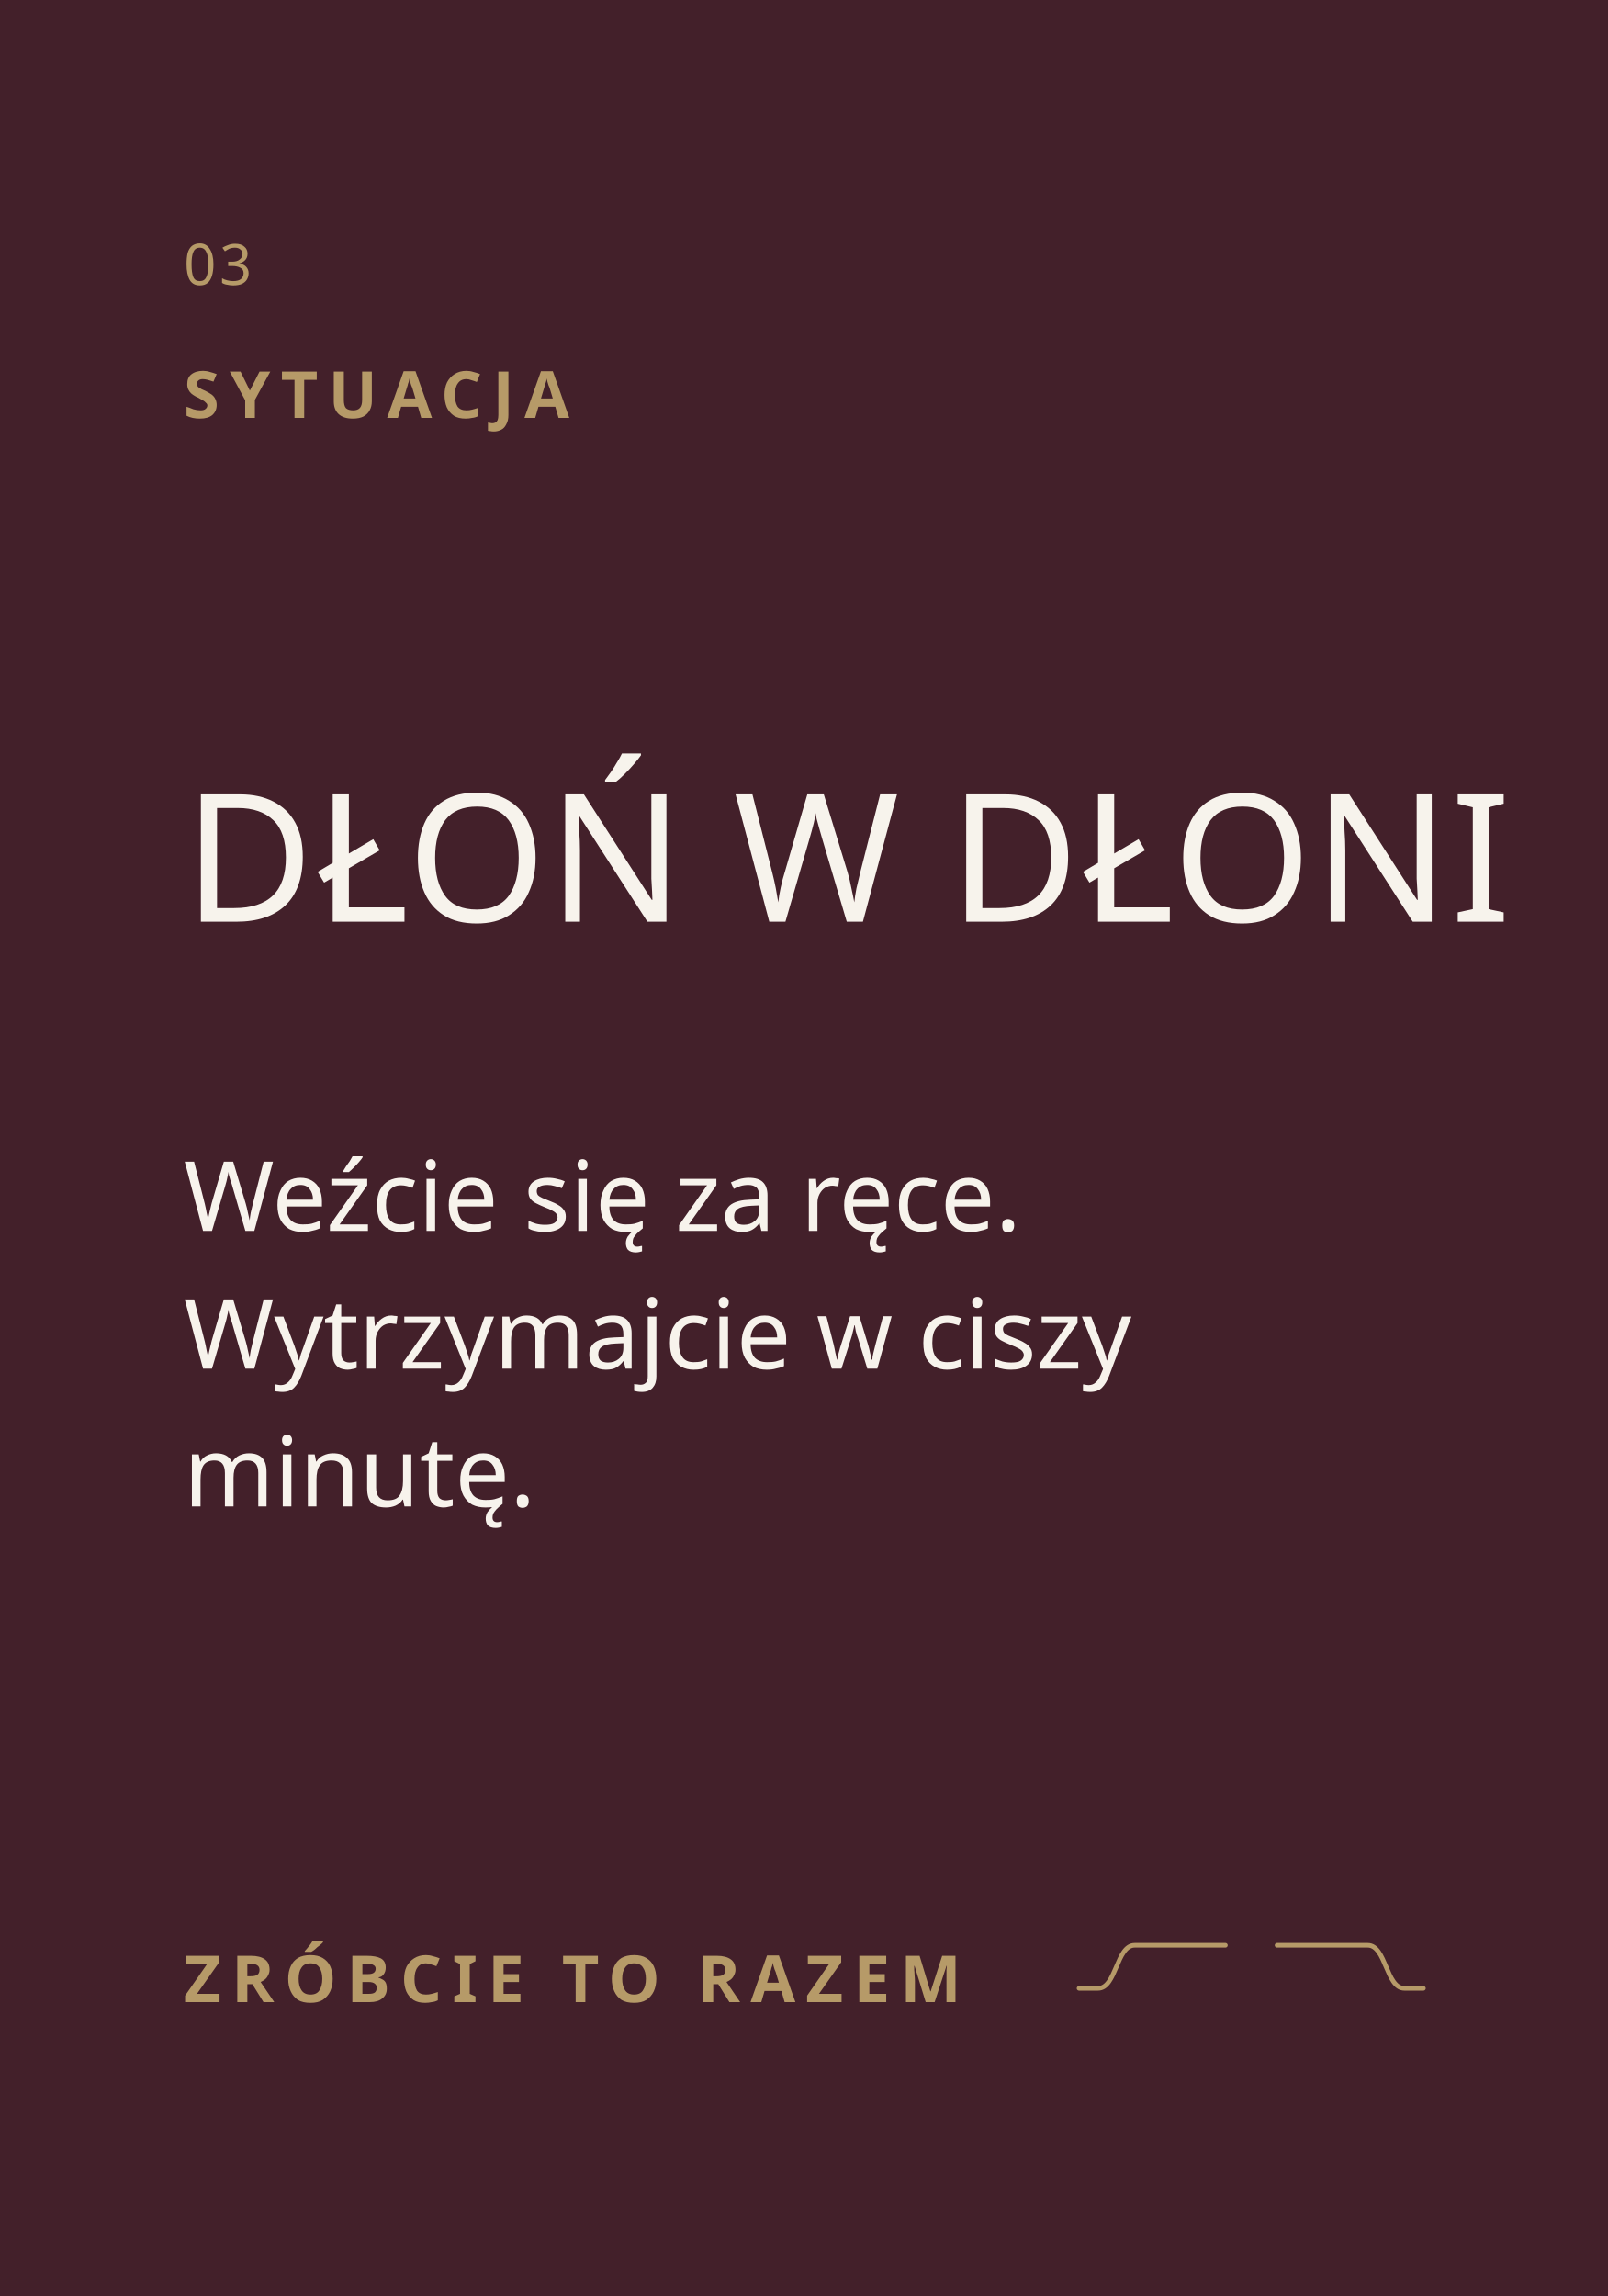
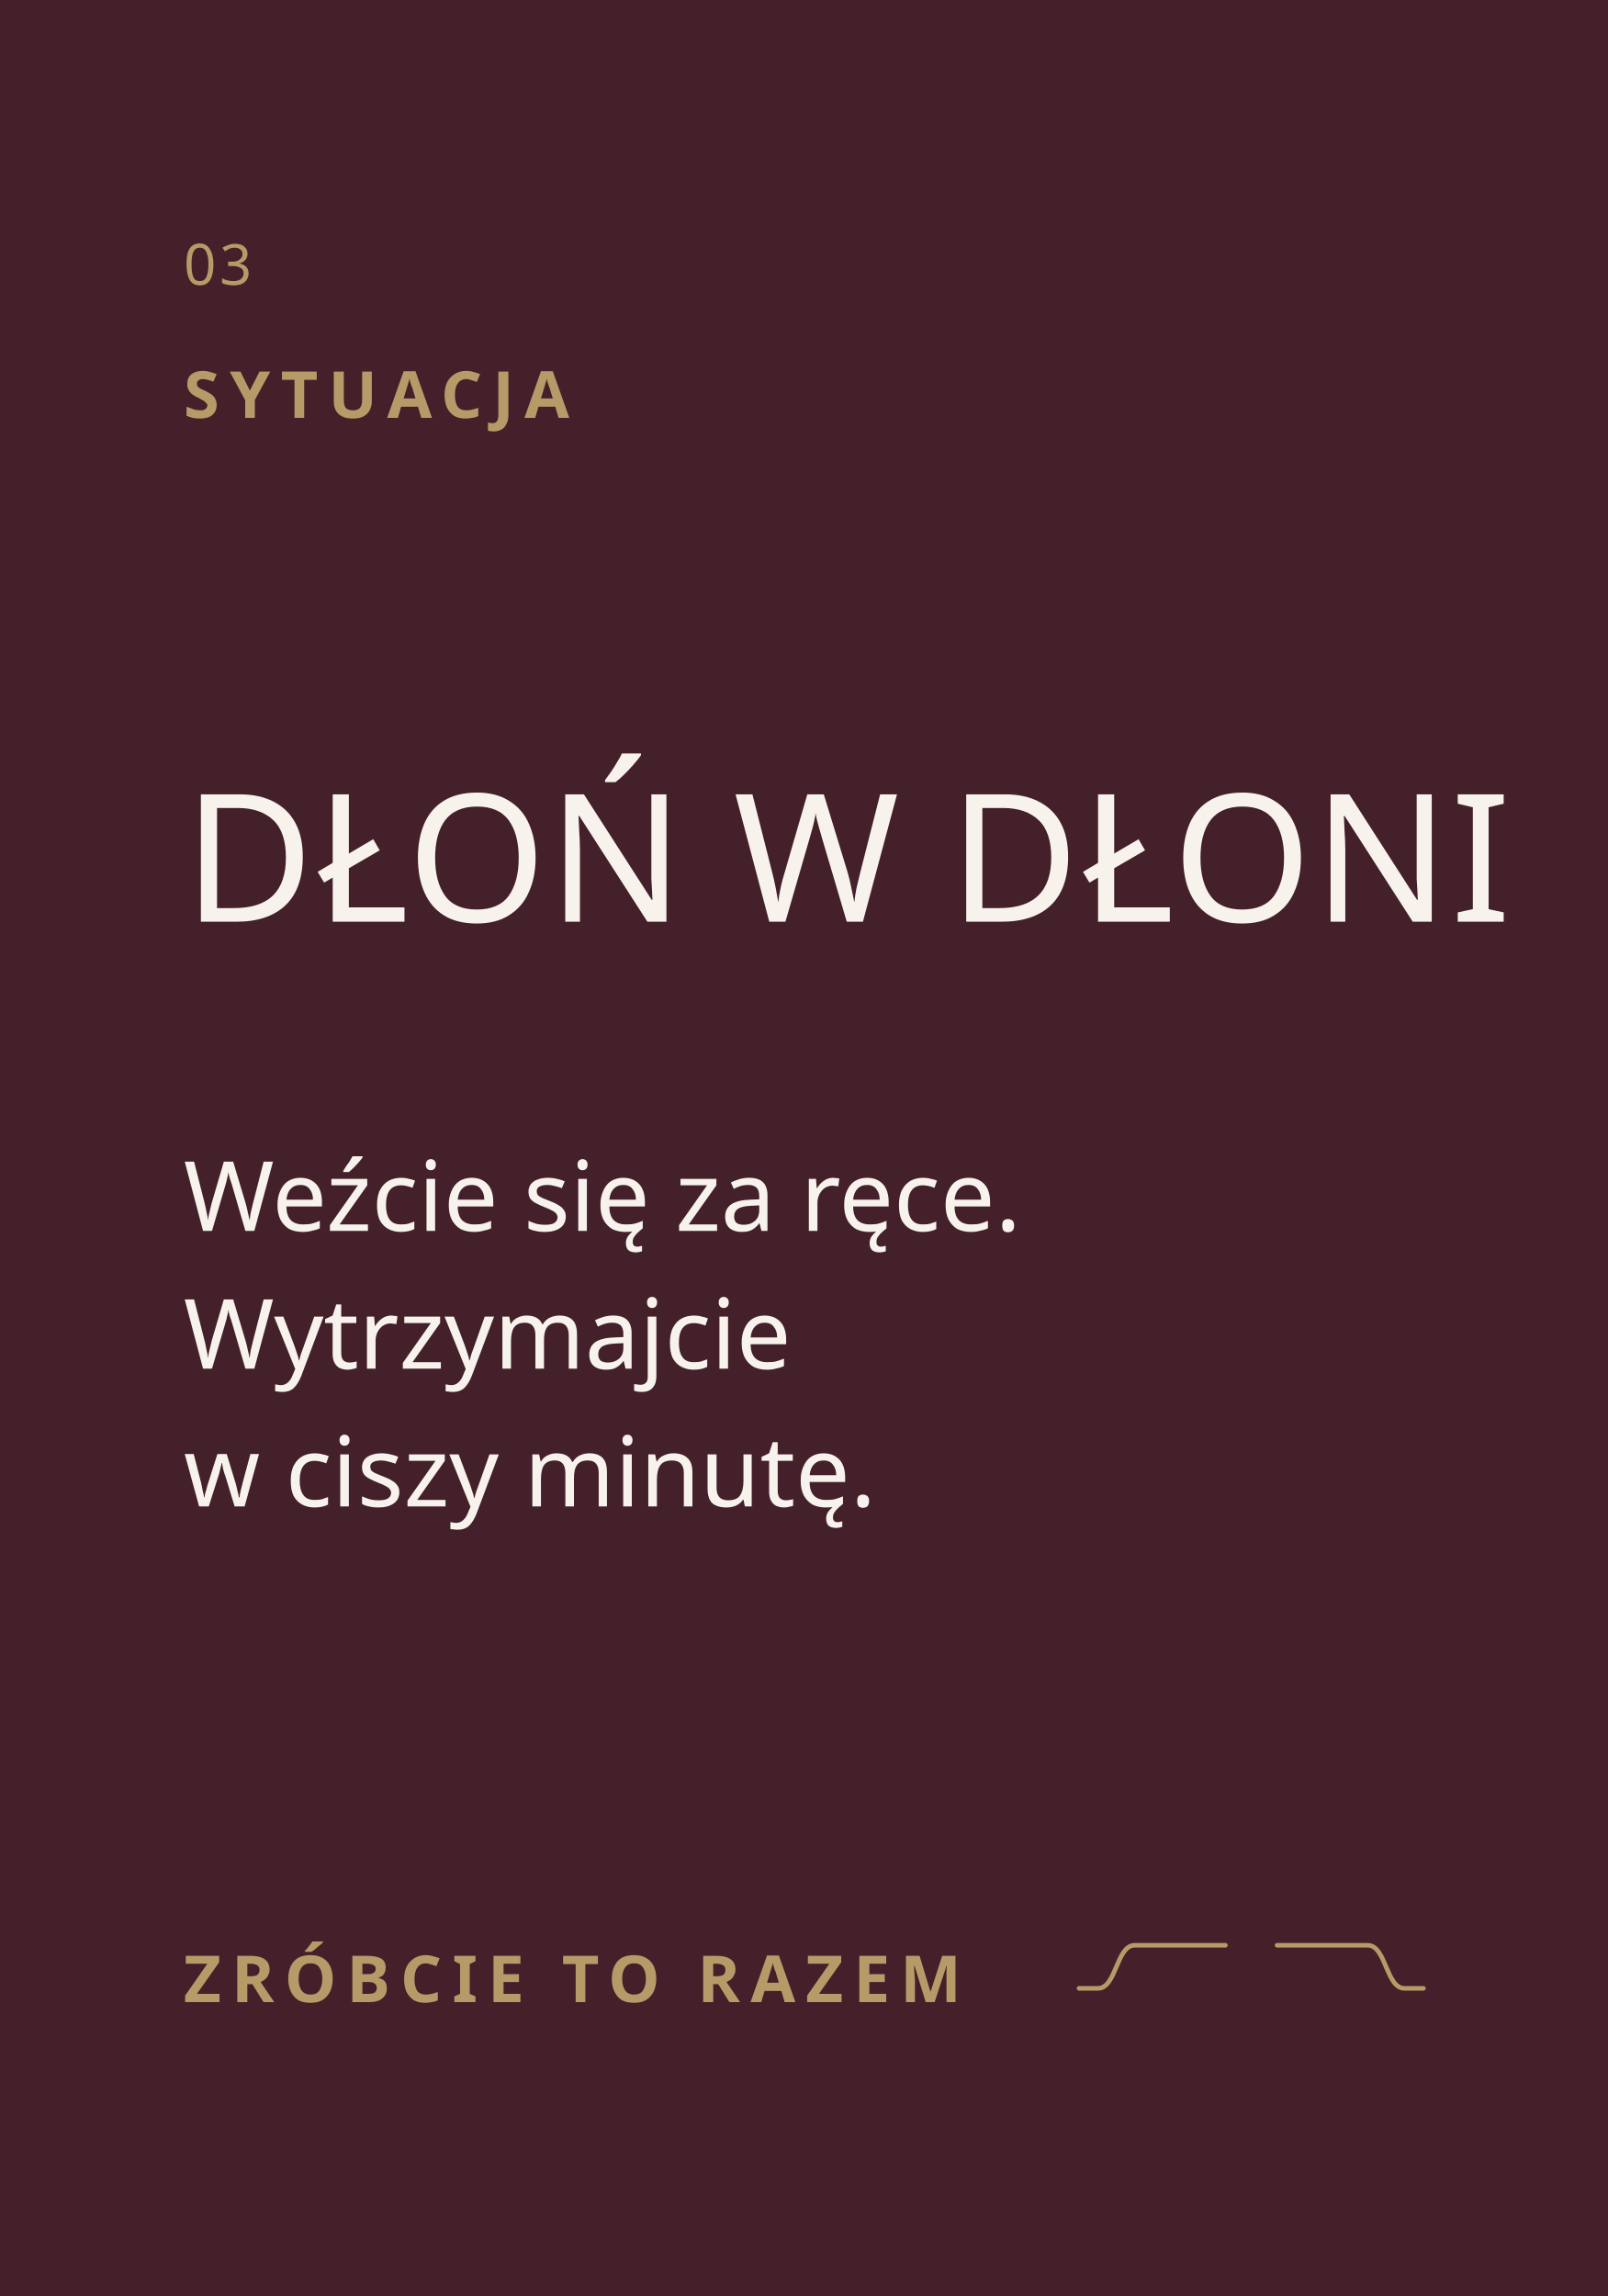
<svg xmlns="http://www.w3.org/2000/svg" version="1.1" width="70mm" height="100mm" viewBox="3 3 70 100">
  <rect id="background" x="0" y="0" width="76" height="106" fill="#43202A" />
  <text id="header-number" x="11" y="15.4" font-family="Instrument Sans" font-size="2.469" font-weight="400" letter-spacing="0.148" fill="#B69A68">03</text>
  <text id="header-label" x="11" y="21.2" font-family="Instrument Sans" font-size="2.822" font-weight="700" letter-spacing="0.452" fill="#B69A68">SYTUACJA</text>
  <text id="situation-title-1" x="11" y="43.143" font-family="Instrument Serif" font-size="7.761" font-weight="400" letter-spacing="0.078" fill="#F7F3EC">DŁOŃ W DŁONI</text>
  <text id="situation-instruction-1" x="11" y="56.613" font-family="Instrument Sans" font-size="4.233" font-weight="400" fill="#F7F3EC">Weźcie się za ręce.</text>
-   <text id="situation-instruction-2" x="11" y="62.61" font-family="Instrument Sans" font-size="4.233" font-weight="400" fill="#F7F3EC">Wytrzymajcie w ciszy</text>
-   <text id="situation-instruction-3" x="11" y="68.607" font-family="Instrument Sans" font-size="4.233" font-weight="400" fill="#F7F3EC">minutę.</text>
+   <text id="situation-instruction-2" x="11" y="62.61" font-family="Instrument Sans" font-size="4.233" font-weight="400" fill="#F7F3EC">Wytrzymajcie</text>
+   <text id="situation-instruction-3" x="11" y="68.607" font-family="Instrument Sans" font-size="4.233" font-weight="400" fill="#F7F3EC">w ciszy minutę.</text>
  <text id="footer-label" x="11" y="90.2" font-family="Instrument Sans" font-size="2.822" font-weight="700" letter-spacing="0.452" fill="#B69A68">ZRÓBCIE TO RAZEM</text>
  <path id="bridge-mark-left" d="M 50 89.6 L 50.829 89.6 C 51.626 89.6 51.626 87.725 52.423 87.725 L 56.375 87.725" fill="none" stroke="#B69A68" stroke-width="0.2" stroke-linecap="round" />
  <path id="bridge-mark-right" d="M 65 89.6 L 64.171 89.6 C 63.374 89.6 63.374 87.725 62.578 87.725 L 58.625 87.725" fill="none" stroke="#B69A68" stroke-width="0.2" stroke-linecap="round" />
</svg>
